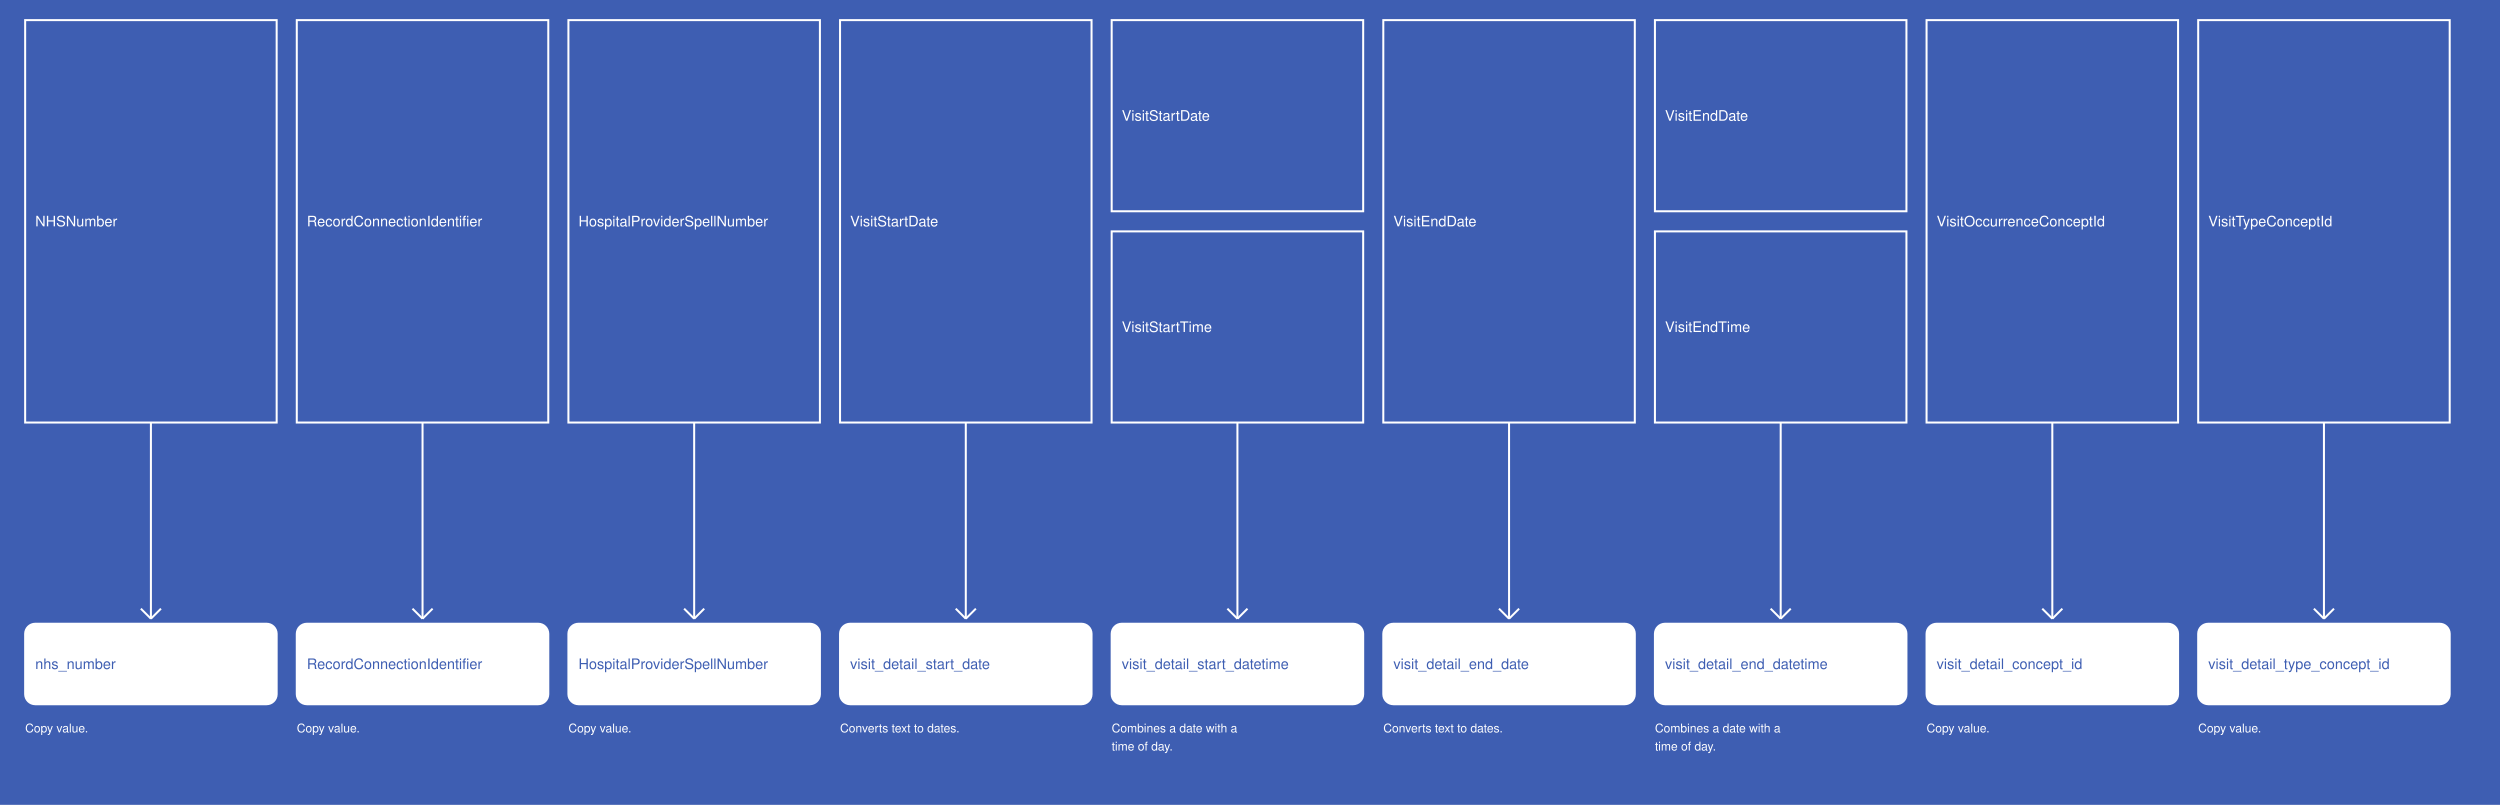
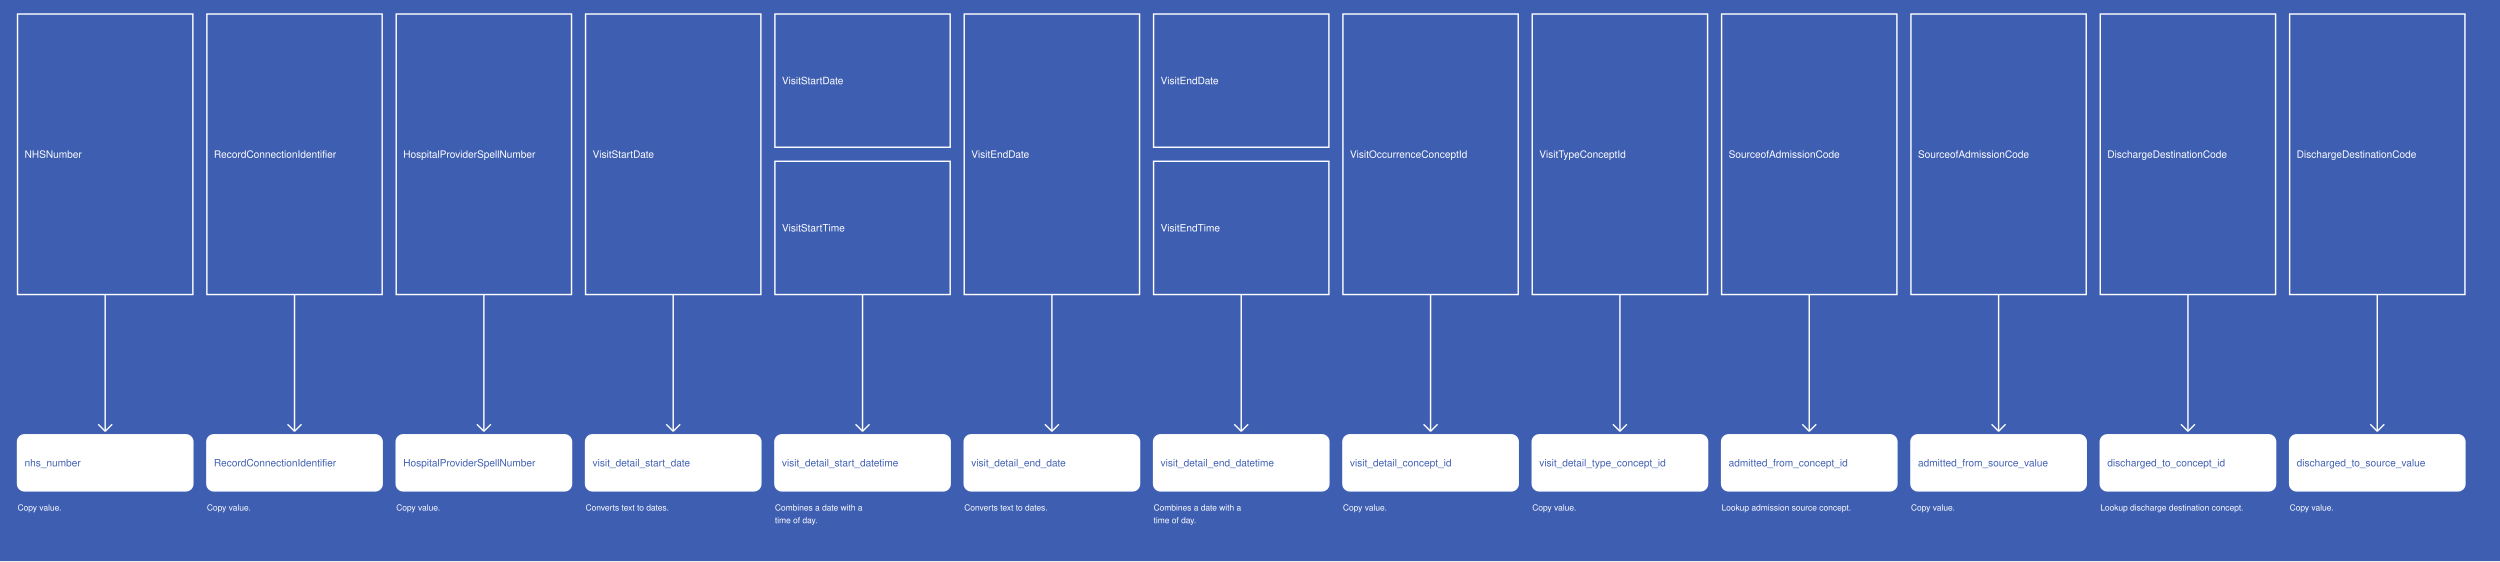
- <svg xmlns="http://www.w3.org/2000/svg" width="2485" height="800">
+ <svg xmlns="http://www.w3.org/2000/svg" width="3565" height="800">
  <rect width="100%" height="100%" fill="#3E5EB2" />
  <g>
    <rect x="25" y="20" width="250" height="400" fill="#3E5EB2" stroke="white" stroke-width="2" />
    <text x="35" y="225" fill="white" font-family="Helvetica" font-size="1.2em" text-anchor="start">NHSNumber</text>
  </g>
  <g>
    <line x1="150" y1="420" x2="150" y2="615" stroke="white" stroke-width="2" />
    <line x1="140" y1="605" x2="150" y2="615" stroke="white" stroke-width="2" />
    <line x1="160" y1="605" x2="150" y2="615" stroke="white" stroke-width="2" />
    <text x="25" y="728" fill="white" font-size="1em" font-family="Helvetica">Copy value.</text>
  </g>
  <g>
    <rect x="25" y="620" width="250" height="80" fill="white" stroke="white" stroke-width="2" rx="10" />
    <text x="35" y="665" fill="#3E5EB2" font-family="Helvetica" font-size="1.2em" text-anchor="start">nhs_number</text>
  </g>
  <g>
    <rect x="295" y="20" width="250" height="400" fill="#3E5EB2" stroke="white" stroke-width="2" />
    <text x="305" y="225" fill="white" font-family="Helvetica" font-size="1.2em" text-anchor="start">RecordConnectionIdentifier</text>
  </g>
  <g>
    <line x1="420" y1="420" x2="420" y2="615" stroke="white" stroke-width="2" />
    <line x1="410" y1="605" x2="420" y2="615" stroke="white" stroke-width="2" />
    <line x1="430" y1="605" x2="420" y2="615" stroke="white" stroke-width="2" />
    <text x="295" y="728" fill="white" font-size="1em" font-family="Helvetica">Copy value.</text>
  </g>
  <g>
    <rect x="295" y="620" width="250" height="80" fill="white" stroke="white" stroke-width="2" rx="10" />
    <text x="305" y="665" fill="#3E5EB2" font-family="Helvetica" font-size="1.2em" text-anchor="start">RecordConnectionIdentifier</text>
  </g>
  <g>
    <rect x="565" y="20" width="250" height="400" fill="#3E5EB2" stroke="white" stroke-width="2" />
    <text x="575" y="225" fill="white" font-family="Helvetica" font-size="1.2em" text-anchor="start">HospitalProviderSpellNumber</text>
  </g>
  <g>
    <line x1="690" y1="420" x2="690" y2="615" stroke="white" stroke-width="2" />
    <line x1="680" y1="605" x2="690" y2="615" stroke="white" stroke-width="2" />
    <line x1="700" y1="605" x2="690" y2="615" stroke="white" stroke-width="2" />
    <text x="565" y="728" fill="white" font-size="1em" font-family="Helvetica">Copy value.</text>
  </g>
  <g>
    <rect x="565" y="620" width="250" height="80" fill="white" stroke="white" stroke-width="2" rx="10" />
    <text x="575" y="665" fill="#3E5EB2" font-family="Helvetica" font-size="1.2em" text-anchor="start">HospitalProviderSpellNumber</text>
  </g>
  <g>
    <rect x="835" y="20" width="250" height="400" fill="#3E5EB2" stroke="white" stroke-width="2" />
    <text x="845" y="225" fill="white" font-family="Helvetica" font-size="1.2em" text-anchor="start">VisitStartDate</text>
  </g>
  <g>
    <line x1="960" y1="420" x2="960" y2="615" stroke="white" stroke-width="2" />
    <line x1="950" y1="605" x2="960" y2="615" stroke="white" stroke-width="2" />
    <line x1="970" y1="605" x2="960" y2="615" stroke="white" stroke-width="2" />
    <text x="835" y="728" fill="white" font-size="1em" font-family="Helvetica">Converts text to dates.</text>
  </g>
  <g>
    <rect x="835" y="620" width="250" height="80" fill="white" stroke="white" stroke-width="2" rx="10" />
    <text x="845" y="665" fill="#3E5EB2" font-family="Helvetica" font-size="1.2em" text-anchor="start">visit_detail_start_date</text>
  </g>
  <g>
    <rect x="1105" y="20" width="250" height="190" fill="#3E5EB2" stroke="white" stroke-width="2" />
    <text x="1115" y="120" fill="white" font-family="Helvetica" font-size="1.2em" text-anchor="start">VisitStartDate</text>
  </g>
  <g>
    <rect x="1105" y="230" width="250" height="190" fill="#3E5EB2" stroke="white" stroke-width="2" />
    <text x="1115" y="330" fill="white" font-family="Helvetica" font-size="1.2em" text-anchor="start">VisitStartTime</text>
  </g>
  <g>
    <line x1="1230" y1="420" x2="1230" y2="615" stroke="white" stroke-width="2" />
    <line x1="1220" y1="605" x2="1230" y2="615" stroke="white" stroke-width="2" />
    <line x1="1240" y1="605" x2="1230" y2="615" stroke="white" stroke-width="2" />
    <text x="1105" y="728" fill="white" font-size="1em" font-family="Helvetica">Combines a date with a</text>
    <text x="1105" y="746" fill="white" font-size="1em" font-family="Helvetica">time of day.</text>
  </g>
  <g>
    <rect x="1105" y="620" width="250" height="80" fill="white" stroke="white" stroke-width="2" rx="10" />
    <text x="1115" y="665" fill="#3E5EB2" font-family="Helvetica" font-size="1.2em" text-anchor="start">visit_detail_start_datetime</text>
  </g>
  <g>
    <rect x="1375" y="20" width="250" height="400" fill="#3E5EB2" stroke="white" stroke-width="2" />
    <text x="1385" y="225" fill="white" font-family="Helvetica" font-size="1.2em" text-anchor="start">VisitEndDate</text>
  </g>
  <g>
    <line x1="1500" y1="420" x2="1500" y2="615" stroke="white" stroke-width="2" />
    <line x1="1490" y1="605" x2="1500" y2="615" stroke="white" stroke-width="2" />
    <line x1="1510" y1="605" x2="1500" y2="615" stroke="white" stroke-width="2" />
    <text x="1375" y="728" fill="white" font-size="1em" font-family="Helvetica">Converts text to dates.</text>
  </g>
  <g>
    <rect x="1375" y="620" width="250" height="80" fill="white" stroke="white" stroke-width="2" rx="10" />
    <text x="1385" y="665" fill="#3E5EB2" font-family="Helvetica" font-size="1.2em" text-anchor="start">visit_detail_end_date</text>
  </g>
  <g>
    <rect x="1645" y="20" width="250" height="190" fill="#3E5EB2" stroke="white" stroke-width="2" />
    <text x="1655" y="120" fill="white" font-family="Helvetica" font-size="1.2em" text-anchor="start">VisitEndDate</text>
  </g>
  <g>
    <rect x="1645" y="230" width="250" height="190" fill="#3E5EB2" stroke="white" stroke-width="2" />
    <text x="1655" y="330" fill="white" font-family="Helvetica" font-size="1.2em" text-anchor="start">VisitEndTime</text>
  </g>
  <g>
    <line x1="1770" y1="420" x2="1770" y2="615" stroke="white" stroke-width="2" />
    <line x1="1760" y1="605" x2="1770" y2="615" stroke="white" stroke-width="2" />
    <line x1="1780" y1="605" x2="1770" y2="615" stroke="white" stroke-width="2" />
    <text x="1645" y="728" fill="white" font-size="1em" font-family="Helvetica">Combines a date with a</text>
    <text x="1645" y="746" fill="white" font-size="1em" font-family="Helvetica">time of day.</text>
  </g>
  <g>
    <rect x="1645" y="620" width="250" height="80" fill="white" stroke="white" stroke-width="2" rx="10" />
    <text x="1655" y="665" fill="#3E5EB2" font-family="Helvetica" font-size="1.2em" text-anchor="start">visit_detail_end_datetime</text>
  </g>
  <g>
    <rect x="1915" y="20" width="250" height="400" fill="#3E5EB2" stroke="white" stroke-width="2" />
    <text x="1925" y="225" fill="white" font-family="Helvetica" font-size="1.2em" text-anchor="start">VisitOccurrenceConceptId</text>
  </g>
  <g>
    <line x1="2040" y1="420" x2="2040" y2="615" stroke="white" stroke-width="2" />
    <line x1="2030" y1="605" x2="2040" y2="615" stroke="white" stroke-width="2" />
    <line x1="2050" y1="605" x2="2040" y2="615" stroke="white" stroke-width="2" />
    <text x="1915" y="728" fill="white" font-size="1em" font-family="Helvetica">Copy value.</text>
  </g>
  <g>
    <rect x="1915" y="620" width="250" height="80" fill="white" stroke="white" stroke-width="2" rx="10" />
    <text x="1925" y="665" fill="#3E5EB2" font-family="Helvetica" font-size="1.2em" text-anchor="start">visit_detail_concept_id</text>
  </g>
  <g>
    <rect x="2185" y="20" width="250" height="400" fill="#3E5EB2" stroke="white" stroke-width="2" />
    <text x="2195" y="225" fill="white" font-family="Helvetica" font-size="1.2em" text-anchor="start">VisitTypeConceptId</text>
  </g>
  <g>
    <line x1="2310" y1="420" x2="2310" y2="615" stroke="white" stroke-width="2" />
    <line x1="2300" y1="605" x2="2310" y2="615" stroke="white" stroke-width="2" />
    <line x1="2320" y1="605" x2="2310" y2="615" stroke="white" stroke-width="2" />
    <text x="2185" y="728" fill="white" font-size="1em" font-family="Helvetica">Copy value.</text>
  </g>
  <g>
    <rect x="2185" y="620" width="250" height="80" fill="white" stroke="white" stroke-width="2" rx="10" />
    <text x="2195" y="665" fill="#3E5EB2" font-family="Helvetica" font-size="1.2em" text-anchor="start">visit_detail_type_concept_id</text>
  </g>
+   <g>
+     <rect x="2455" y="20" width="250" height="400" fill="#3E5EB2" stroke="white" stroke-width="2" />
+     <text x="2465" y="225" fill="white" font-family="Helvetica" font-size="1.2em" text-anchor="start">SourceofAdmissionCode</text>
+   </g>
+   <g>
+     <line x1="2580" y1="420" x2="2580" y2="615" stroke="white" stroke-width="2" />
+     <line x1="2570" y1="605" x2="2580" y2="615" stroke="white" stroke-width="2" />
+     <line x1="2590" y1="605" x2="2580" y2="615" stroke="white" stroke-width="2" />
+     <text x="2455" y="728" fill="white" font-size="1em" font-family="Helvetica">Lookup admission source concept.</text>
+   </g>
+   <g>
+     <rect x="2455" y="620" width="250" height="80" fill="white" stroke="white" stroke-width="2" rx="10" />
+     <text x="2465" y="665" fill="#3E5EB2" font-family="Helvetica" font-size="1.2em" text-anchor="start">admitted_from_concept_id</text>
+   </g>
+   <g>
+     <rect x="2725" y="20" width="250" height="400" fill="#3E5EB2" stroke="white" stroke-width="2" />
+     <text x="2735" y="225" fill="white" font-family="Helvetica" font-size="1.2em" text-anchor="start">SourceofAdmissionCode</text>
+   </g>
+   <g>
+     <line x1="2850" y1="420" x2="2850" y2="615" stroke="white" stroke-width="2" />
+     <line x1="2840" y1="605" x2="2850" y2="615" stroke="white" stroke-width="2" />
+     <line x1="2860" y1="605" x2="2850" y2="615" stroke="white" stroke-width="2" />
+     <text x="2725" y="728" fill="white" font-size="1em" font-family="Helvetica">Copy value.</text>
+   </g>
+   <g>
+     <rect x="2725" y="620" width="250" height="80" fill="white" stroke="white" stroke-width="2" rx="10" />
+     <text x="2735" y="665" fill="#3E5EB2" font-family="Helvetica" font-size="1.2em" text-anchor="start">admitted_from_source_value</text>
+   </g>
+   <g>
+     <rect x="2995" y="20" width="250" height="400" fill="#3E5EB2" stroke="white" stroke-width="2" />
+     <text x="3005" y="225" fill="white" font-family="Helvetica" font-size="1.2em" text-anchor="start">DischargeDestinationCode</text>
+   </g>
+   <g>
+     <line x1="3120" y1="420" x2="3120" y2="615" stroke="white" stroke-width="2" />
+     <line x1="3110" y1="605" x2="3120" y2="615" stroke="white" stroke-width="2" />
+     <line x1="3130" y1="605" x2="3120" y2="615" stroke="white" stroke-width="2" />
+     <text x="2995" y="728" fill="white" font-size="1em" font-family="Helvetica">Lookup discharge destination concept.</text>
+   </g>
+   <g>
+     <rect x="2995" y="620" width="250" height="80" fill="white" stroke="white" stroke-width="2" rx="10" />
+     <text x="3005" y="665" fill="#3E5EB2" font-family="Helvetica" font-size="1.2em" text-anchor="start">discharged_to_concept_id</text>
+   </g>
+   <g>
+     <rect x="3265" y="20" width="250" height="400" fill="#3E5EB2" stroke="white" stroke-width="2" />
+     <text x="3275" y="225" fill="white" font-family="Helvetica" font-size="1.2em" text-anchor="start">DischargeDestinationCode</text>
+   </g>
+   <g>
+     <line x1="3390" y1="420" x2="3390" y2="615" stroke="white" stroke-width="2" />
+     <line x1="3380" y1="605" x2="3390" y2="615" stroke="white" stroke-width="2" />
+     <line x1="3400" y1="605" x2="3390" y2="615" stroke="white" stroke-width="2" />
+     <text x="3265" y="728" fill="white" font-size="1em" font-family="Helvetica">Copy value.</text>
+   </g>
+   <g>
+     <rect x="3265" y="620" width="250" height="80" fill="white" stroke="white" stroke-width="2" rx="10" />
+     <text x="3275" y="665" fill="#3E5EB2" font-family="Helvetica" font-size="1.2em" text-anchor="start">discharged_to_source_value</text>
+   </g>
</svg>
